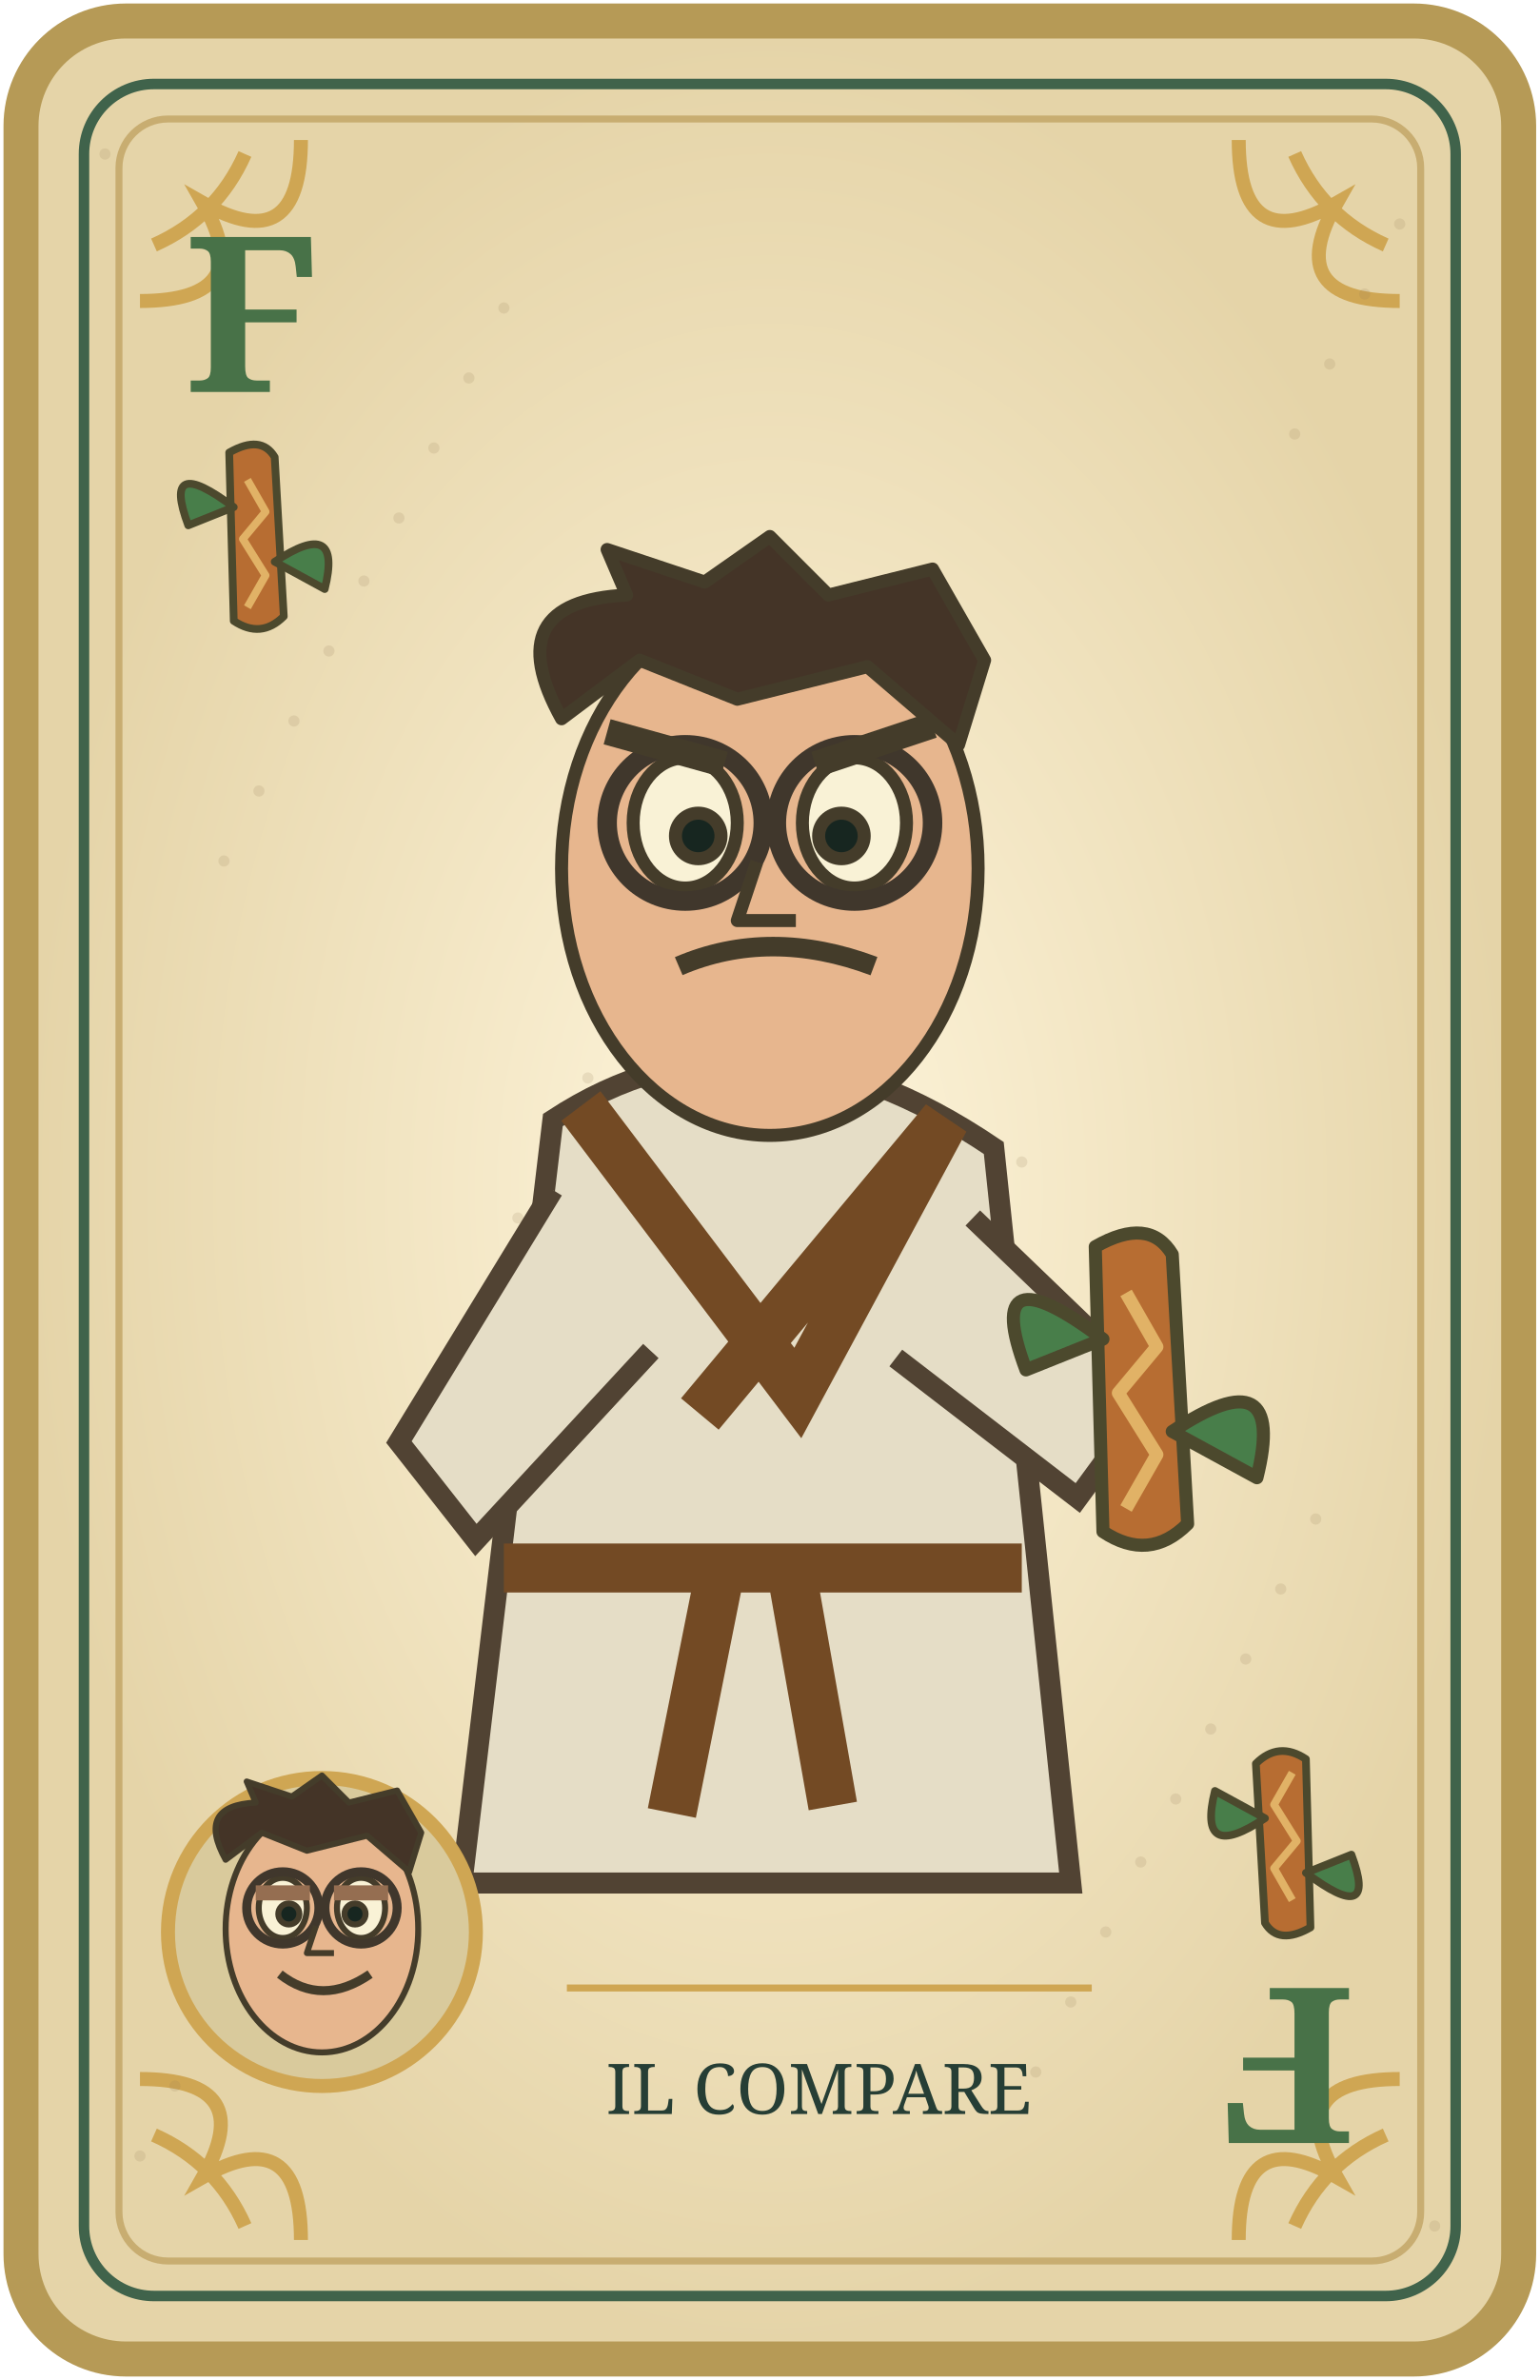
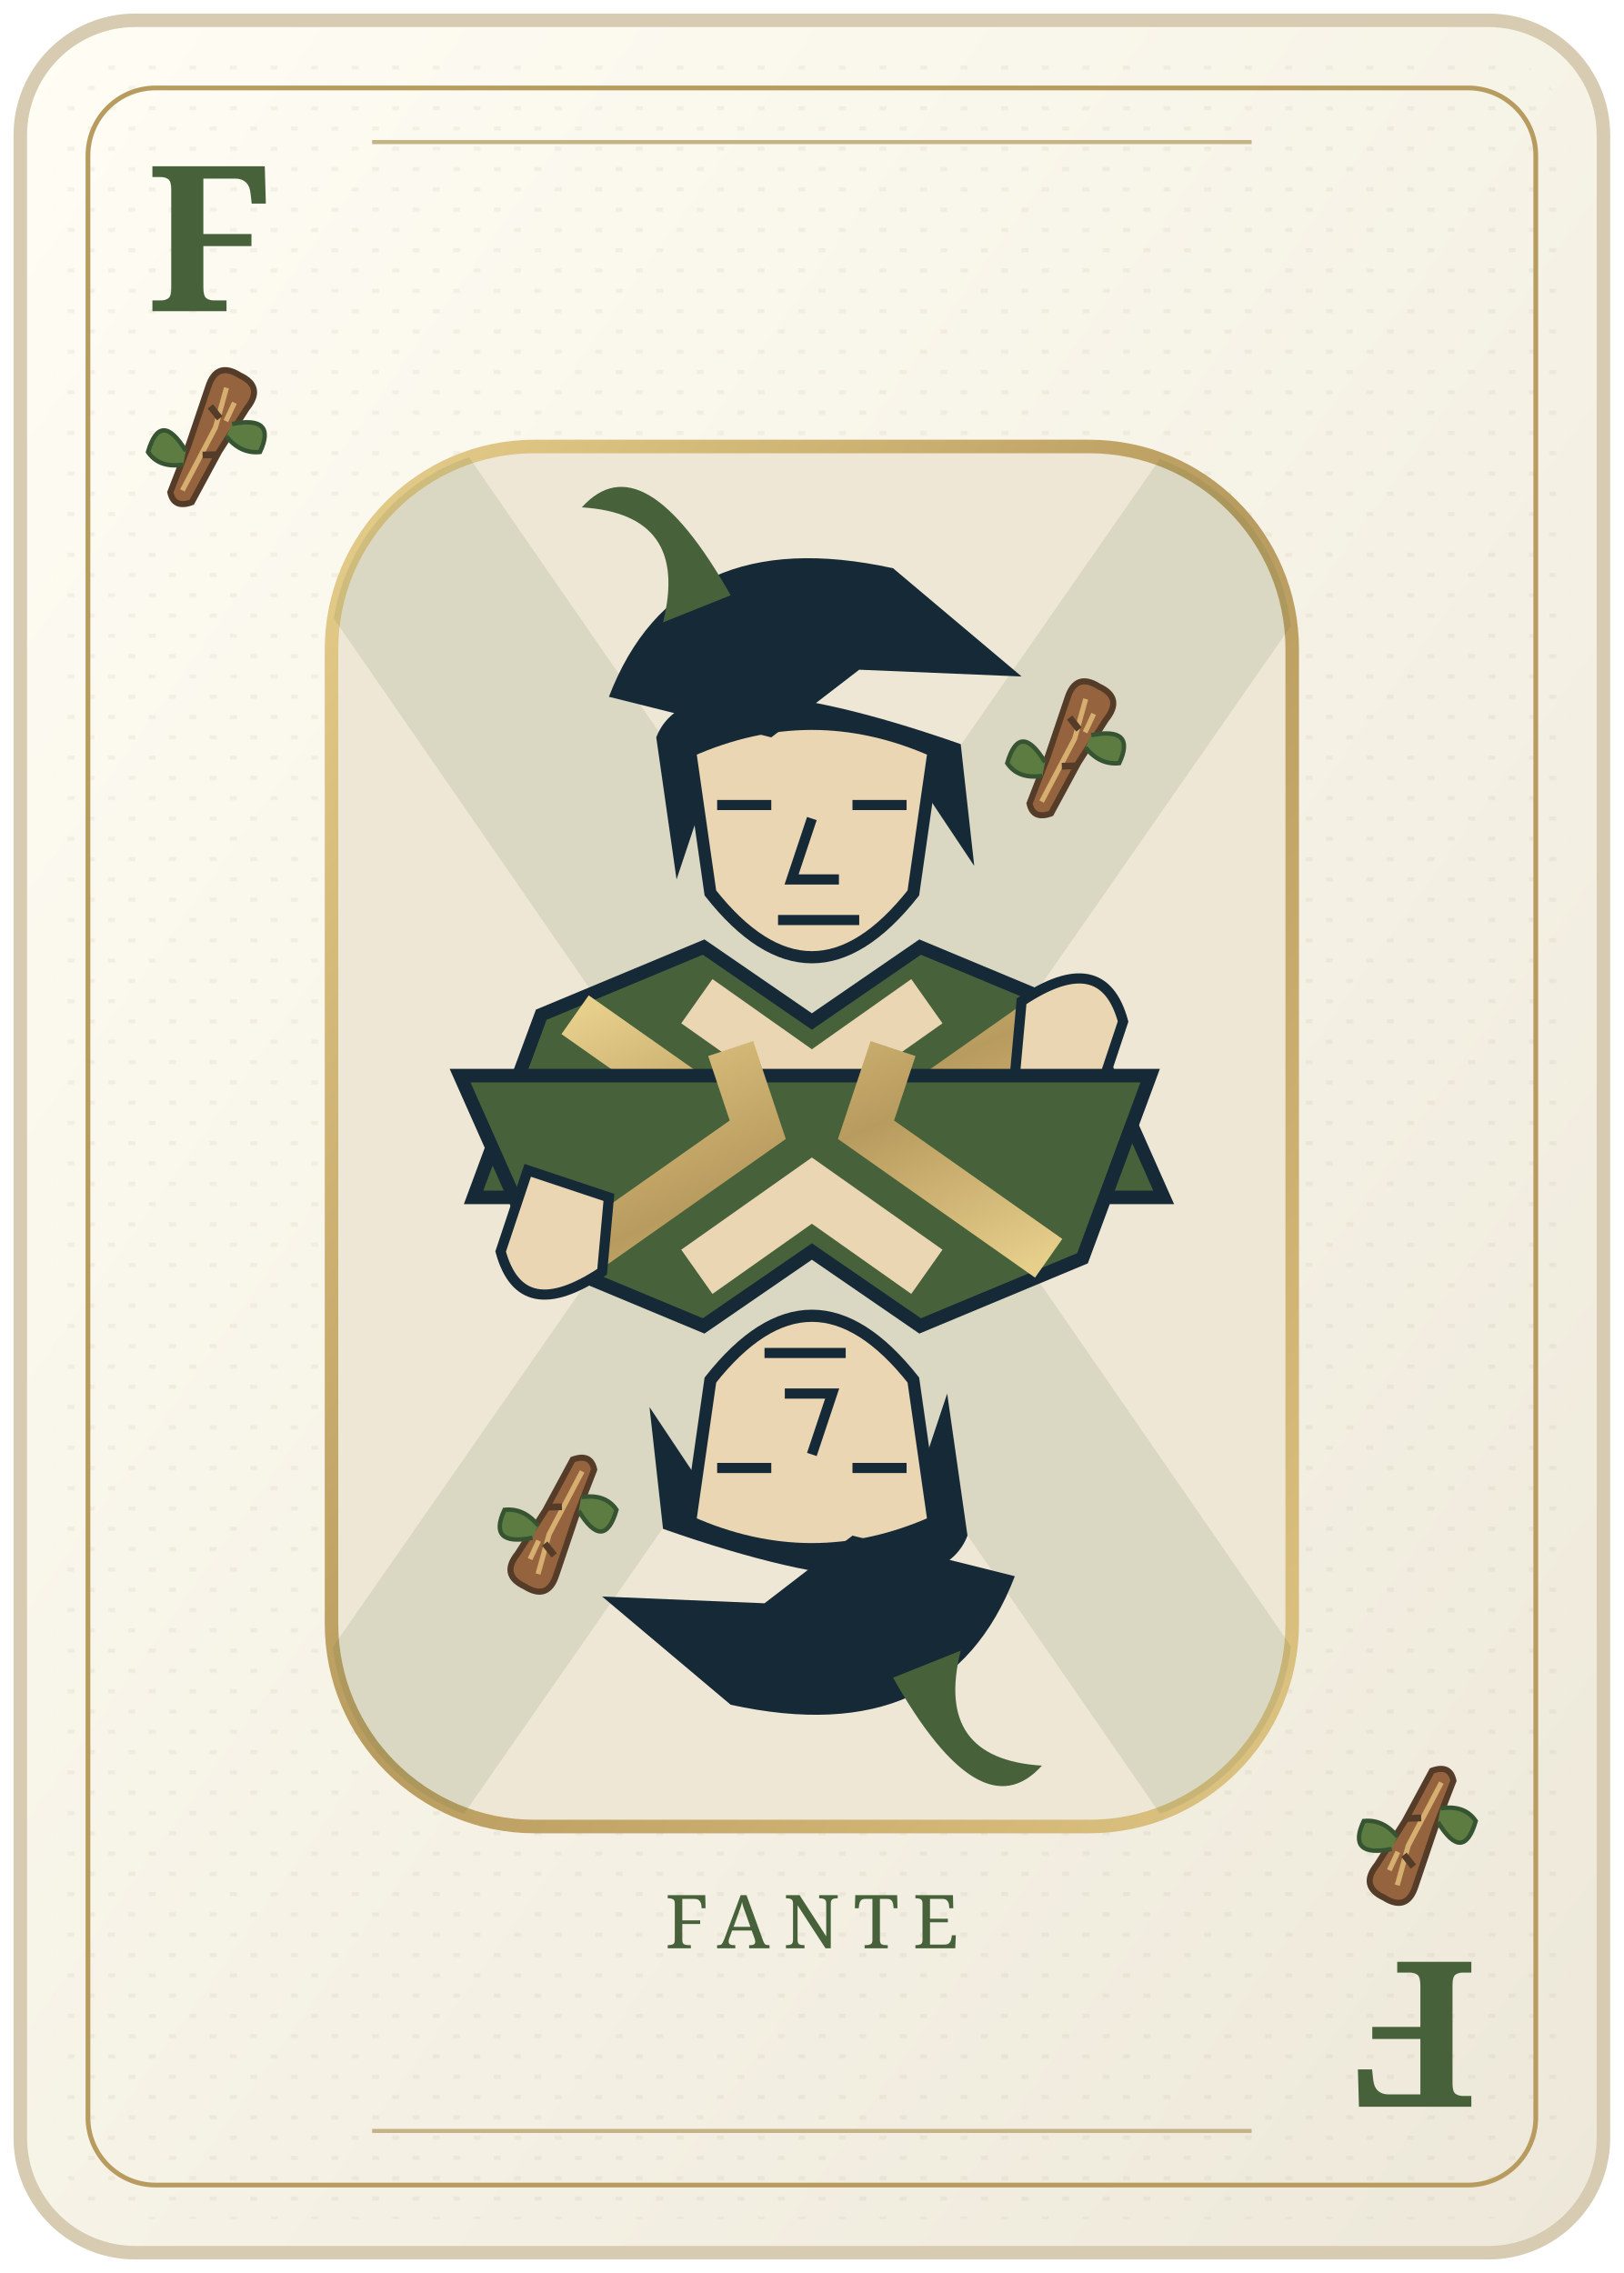
- <svg xmlns="http://www.w3.org/2000/svg" width="220" height="340" viewBox="0 0 220 340">
+ <svg xmlns="http://www.w3.org/2000/svg" width="240" height="336" viewBox="0 0 240 336">
  <defs>
-     <radialGradient id="paper">
-       <stop stop-color="#fff6dd" />
-       <stop offset="1" stop-color="#e5d4a8" />
-     </radialGradient>
-     <radialGradient id="felt">
-       <stop stop-color="#175a46" />
-       <stop offset="1" stop-color="#092f28" />
-     </radialGradient>
+     <linearGradient id="paper" x2="1" y2="1">
+       <stop stop-color="#fffdf4" />
+       <stop offset="1" stop-color="#ede8d9" />
+     </linearGradient>
+     <linearGradient id="foil" x2="1" y2="1">
+       <stop stop-color="#e6ce8b" />
+       <stop offset=".5" stop-color="#b89b5e" />
+       <stop offset="1" stop-color="#dfc583" />
+     </linearGradient>
+     <pattern id="grain" width="6" height="6" patternUnits="userSpaceOnUse">
+       <path d="M1 1h1M4 4h1" stroke="#a89570" opacity=".10" stroke-width=".6" />
+     </pattern>
+     <clipPath id="portrait">
+       <rect x="49" y="66" width="142" height="204" rx="30" />
+     </clipPath>
  </defs>
-   <rect x="3" y="3" width="214" height="334" rx="15" fill="url(#paper)" stroke="#b69a56" stroke-width="5" />
-   <rect x="12" y="12" width="196" height="316" rx="10" fill="none" stroke="#40634b" stroke-width="1.5" />
-   <rect x="17" y="17" width="186" height="306" rx="7" fill="none" stroke="#c8ad71" />
-   <path d="M0 23Q17 23 9 9Q23 17 23 0M2 15Q11 11 15 2" transform="translate(20 20) rotate(0)" fill="none" stroke="#cfa653" stroke-width="2" />
-   <path d="M0 23Q17 23 9 9Q23 17 23 0M2 15Q11 11 15 2" transform="translate(200 320) rotate(180)" fill="none" stroke="#cfa653" stroke-width="2" />
-   <path d="M0 23Q17 23 9 9Q23 17 23 0M2 15Q11 11 15 2" transform="translate(200 20) rotate(90)" fill="none" stroke="#cfa653" stroke-width="2" />
-   <path d="M0 23Q17 23 9 9Q23 17 23 0M2 15Q11 11 15 2" transform="translate(20 320) rotate(270)" fill="none" stroke="#cfa653" stroke-width="2" />
-   <circle cx="15" cy="22" r=".8" fill="#927951" opacity=".16" />
-   <circle cx="205" cy="318" r=".8" fill="#927951" opacity=".16" />
-   <circle cx="52" cy="83" r=".8" fill="#927951" opacity=".16" />
-   <circle cx="168" cy="257" r=".8" fill="#927951" opacity=".16" />
-   <circle cx="89" cy="144" r=".8" fill="#927951" opacity=".16" />
-   <circle cx="131" cy="196" r=".8" fill="#927951" opacity=".16" />
-   <circle cx="126" cy="205" r=".8" fill="#927951" opacity=".16" />
-   <circle cx="94" cy="135" r=".8" fill="#927951" opacity=".16" />
-   <circle cx="163" cy="266" r=".8" fill="#927951" opacity=".16" />
-   <circle cx="57" cy="74" r=".8" fill="#927951" opacity=".16" />
-   <circle cx="200" cy="32" r=".8" fill="#927951" opacity=".16" />
-   <circle cx="20" cy="308" r=".8" fill="#927951" opacity=".16" />
-   <circle cx="47" cy="93" r=".8" fill="#927951" opacity=".16" />
-   <circle cx="173" cy="247" r=".8" fill="#927951" opacity=".16" />
-   <circle cx="84" cy="154" r=".8" fill="#927951" opacity=".16" />
-   <circle cx="136" cy="186" r=".8" fill="#927951" opacity=".16" />
-   <circle cx="121" cy="215" r=".8" fill="#927951" opacity=".16" />
-   <circle cx="99" cy="125" r=".8" fill="#927951" opacity=".16" />
-   <circle cx="158" cy="276" r=".8" fill="#927951" opacity=".16" />
-   <circle cx="62" cy="64" r=".8" fill="#927951" opacity=".16" />
-   <circle cx="195" cy="42" r=".8" fill="#927951" opacity=".16" />
-   <circle cx="25" cy="298" r=".8" fill="#927951" opacity=".16" />
-   <circle cx="42" cy="103" r=".8" fill="#927951" opacity=".16" />
-   <circle cx="178" cy="237" r=".8" fill="#927951" opacity=".16" />
-   <circle cx="79" cy="164" r=".8" fill="#927951" opacity=".16" />
-   <circle cx="141" cy="176" r=".8" fill="#927951" opacity=".16" />
-   <circle cx="116" cy="225" r=".8" fill="#927951" opacity=".16" />
-   <circle cx="104" cy="115" r=".8" fill="#927951" opacity=".16" />
-   <circle cx="153" cy="286" r=".8" fill="#927951" opacity=".16" />
-   <circle cx="67" cy="54" r=".8" fill="#927951" opacity=".16" />
-   <circle cx="190" cy="52" r=".8" fill="#927951" opacity=".16" />
-   <circle cx="30" cy="288" r=".8" fill="#927951" opacity=".16" />
-   <circle cx="37" cy="113" r=".8" fill="#927951" opacity=".16" />
-   <circle cx="183" cy="227" r=".8" fill="#927951" opacity=".16" />
-   <circle cx="74" cy="174" r=".8" fill="#927951" opacity=".16" />
-   <circle cx="146" cy="166" r=".8" fill="#927951" opacity=".16" />
-   <circle cx="111" cy="235" r=".8" fill="#927951" opacity=".16" />
-   <circle cx="109" cy="105" r=".8" fill="#927951" opacity=".16" />
-   <circle cx="148" cy="296" r=".8" fill="#927951" opacity=".16" />
-   <circle cx="72" cy="44" r=".8" fill="#927951" opacity=".16" />
-   <circle cx="185" cy="62" r=".8" fill="#927951" opacity=".16" />
-   <circle cx="35" cy="278" r=".8" fill="#927951" opacity=".16" />
-   <circle cx="32" cy="123" r=".8" fill="#927951" opacity=".16" />
-   <circle cx="188" cy="217" r=".8" fill="#927951" opacity=".16" />
-   <g fill="#487248" font-family="Georgia,serif" font-weight="bold" text-anchor="middle">
-     <text x="36" y="56" font-size="31">F</text>
-     <g transform="translate(36 77) rotate(0) scale(0.65)" stroke="#4c492d" stroke-width="1.7" stroke-linejoin="round">
-       <path d="M-5-19Q2-23 5-18L7 17Q2 22-4 18Z" fill="#b76d32" />
-       <path d="M-1-13 3-6 -2 0 3 8 -1 15" fill="none" stroke="#e1b266" />
-       <path d="M-4-7Q-20-19-14-3ZM5 5Q20-5 16 11Z" fill="#487e4a" />
+   <rect x="3" y="3" width="234" height="330" rx="17" fill="url(#paper)" stroke="#d7cbb1" stroke-width="2" />
+   <rect x="8" y="8" width="224" height="320" rx="13" fill="url(#grain)" />
+   <rect x="13" y="13" width="214" height="310" rx="10" fill="none" stroke="#b89b5e" stroke-width=".7" />
+   <path d="M55 21H185M55 315H185" stroke="#c4b385" stroke-width=".6" />
+   <text x="31" y="46" fill="#47623a" text-anchor="middle" font-family="Georgia,serif" font-size="30" font-weight="bold">F</text>
+   <g data-suit="BASTONI" transform="translate(31 65) rotate(0) scale(0.5)">
+     <g transform="rotate(25)">
+       <path d="M-4 19-5 4-7-14Q-8-22 0-21Q8-21 6-13L4 2 3 19Q-1 23-4 19Z" fill="#95643e" stroke="#543c29" stroke-width="1.8" />
+       <path d="M-2-16 0-4-1 17M2-13 2-7" fill="none" stroke="#d6ae70" stroke-width="1.5" />
+       <path d="M4-7Q15-15 15-3Q10 0 4-3M-5 6Q-17-2-15 11Q-10 14-4 10" fill="#5c7c42" stroke="#365332" stroke-width="1.3" />
+       <path d="M-4-9 0-7M0 5 4 3" stroke="#543c29" stroke-width="2" />
    </g>
-     <g transform="rotate(180 110 170)">
-       <text x="36" y="56" font-size="31">F</text>
-       <g transform="translate(36 77) rotate(0) scale(0.65)" stroke="#4c492d" stroke-width="1.7" stroke-linejoin="round">
-         <path d="M-5-19Q2-23 5-18L7 17Q2 22-4 18Z" fill="#b76d32" />
-         <path d="M-1-13 3-6 -2 0 3 8 -1 15" fill="none" stroke="#e1b266" />
-         <path d="M-4-7Q-20-19-14-3ZM5 5Q20-5 16 11Z" fill="#487e4a" />
+   </g>
+   <g transform="rotate(180 120 168)">
+     <text x="31" y="46" fill="#47623a" text-anchor="middle" font-family="Georgia,serif" font-size="30" font-weight="bold">F</text>
+     <g data-suit="BASTONI" transform="translate(31 65) rotate(0) scale(0.5)">
+       <g transform="rotate(25)">
+         <path d="M-4 19-5 4-7-14Q-8-22 0-21Q8-21 6-13L4 2 3 19Q-1 23-4 19Z" fill="#95643e" stroke="#543c29" stroke-width="1.8" />
+         <path d="M-2-16 0-4-1 17M2-13 2-7" fill="none" stroke="#d6ae70" stroke-width="1.5" />
+         <path d="M4-7Q15-15 15-3Q10 0 4-3M-5 6Q-17-2-15 11Q-10 14-4 10" fill="#5c7c42" stroke="#365332" stroke-width="1.3" />
+         <path d="M-4-9 0-7M0 5 4 3" stroke="#543c29" stroke-width="2" />
      </g>
    </g>
  </g>
-   <path d="M79 160Q108 141 142 164L153 269 66 269Z" fill="#e5ddc6" stroke="#514333" stroke-width="3" />
-   <path d="M83 158 114 199 135 160 100 202M72 224H146M103 224 96 259M113 224 119 258" fill="none" stroke="#734a24" stroke-width="7" />
-   <path d="M79 170 57 206 68 220 93 193M139 174 165 199 154 214 128 194" fill="#e5ddc6" stroke="#514333" stroke-width="3" />
-   <g transform="translate(110 125) scale(0.93)" stroke="#443c2a" stroke-width="2" stroke-linejoin="round">
-     <ellipse cy="-1" rx="32" ry="41" fill="#e7b68e" />
-     <path d="M-32-24Q-42-42-22-43L-25-50 -10-45 0-52 9-43 25-47 33-33 29-20 15-32 -5-27 -20-33Z" fill="#443427" />
-     <ellipse cx="-13" cy="-8" rx="8" ry="10" fill="#f9f2d6" />
-     <ellipse cx="13" cy="-8" rx="8" ry="10" fill="#f9f2d6" />
-     <circle cx="-11" cy="-6" r="3.5" fill="#172620" />
-     <circle cx="11" cy="-6" r="3.5" fill="#172620" />
-     <g fill="none" stroke="#40372c" stroke-width="3">
-       <circle cx="-13" cy="-8" r="12" />
-       <circle cx="13" cy="-8" r="12" />
-       <path d="M-1-8H1" />
+   <rect x="49" y="66" width="142" height="204" rx="30" fill="#eee7d5" stroke="url(#foil)" stroke-width="2" />
+   <g clip-path="url(#portrait)">
+     <path d="M50 66 191 270M49 270 191 66" stroke="#47623a" opacity=".12" stroke-width="30" />
+     <path d="M70 177 80 150 104 140 120 151 136 140 160 150 172 177Z" fill="#47623a" stroke="#162936" stroke-width="2" />
+     <path d="M85 150 112 169 108 181M155 150 128 169 132 181" fill="none" stroke="url(#foil)" stroke-width="7" />
+     <path d="M103 148 120 160 137 148" fill="none" stroke="#ead6b2" stroke-width="8" />
+     <path d="M97 109Q102 96 142 110L144 128 134 113 104 118 100 130Z" fill="#162936" />
+     <path d="M102 111Q120 103 138 111L135 132Q120 151 105 132Z" fill="#ead6b2" stroke="#162936" stroke-width="1.8" />
+     <path d="M106 119h8m12 0h8m-14 2-3 9h7m-9 6h12" fill="none" stroke="#162936" stroke-width="1.5" />
+     <path d="M90 103Q100 77 132 84L151 100 127 99 114 109Z" fill="#162936" />
+     <path d="M108 88Q95 65 86 75Q102 76 98 92" fill="#47623a" />
+     <path d="M158 108V180" stroke="url(#foil)" stroke-width="5" />
+     <g data-suit="BASTONI" transform="translate(158 111) rotate(0) scale(0.5)">
+       <g transform="rotate(25)">
+         <path d="M-4 19-5 4-7-14Q-8-22 0-21Q8-21 6-13L4 2 3 19Q-1 23-4 19Z" fill="#95643e" stroke="#543c29" stroke-width="1.8" />
+         <path d="M-2-16 0-4-1 17M2-13 2-7" fill="none" stroke="#d6ae70" stroke-width="1.5" />
+         <path d="M4-7Q15-15 15-3Q10 0 4-3M-5 6Q-17-2-15 11Q-10 14-4 10" fill="#5c7c42" stroke="#365332" stroke-width="1.3" />
+         <path d="M-4-9 0-7M0 5 4 3" stroke="#543c29" stroke-width="2" />
+       </g>
    </g>
-     <path d="M-25-22 -7-17M7-17 25-23" stroke-width="4" />
-     <path d="M-2-2 -5 7 4 7" fill="none" />
-     <path d="M-14 14Q0 8 16 14" fill="none" stroke-width="3" />
+     <path d="M151 148q12-8 15 3l-4 12-12-4Z" fill="#ead6b2" stroke="#162936" stroke-width="1.5" />
+     <g transform="rotate(180 120 168)">
+       <path d="M70 177 80 150 104 140 120 151 136 140 160 150 172 177Z" fill="#47623a" stroke="#162936" stroke-width="2" />
+       <path d="M85 150 112 169 108 181M155 150 128 169 132 181" fill="none" stroke="url(#foil)" stroke-width="7" />
+       <path d="M103 148 120 160 137 148" fill="none" stroke="#ead6b2" stroke-width="8" />
+       <path d="M97 109Q102 96 142 110L144 128 134 113 104 118 100 130Z" fill="#162936" />
+       <path d="M102 111Q120 103 138 111L135 132Q120 151 105 132Z" fill="#ead6b2" stroke="#162936" stroke-width="1.8" />
+       <path d="M106 119h8m12 0h8m-14 2-3 9h7m-9 6h12" fill="none" stroke="#162936" stroke-width="1.5" />
+       <path d="M90 103Q100 77 132 84L151 100 127 99 114 109Z" fill="#162936" />
+       <path d="M108 88Q95 65 86 75Q102 76 98 92" fill="#47623a" />
+       <path d="M158 108V180" stroke="url(#foil)" stroke-width="5" />
+       <g data-suit="BASTONI" transform="translate(158 111) rotate(0) scale(0.5)">
+         <g transform="rotate(25)">
+           <path d="M-4 19-5 4-7-14Q-8-22 0-21Q8-21 6-13L4 2 3 19Q-1 23-4 19Z" fill="#95643e" stroke="#543c29" stroke-width="1.8" />
+           <path d="M-2-16 0-4-1 17M2-13 2-7" fill="none" stroke="#d6ae70" stroke-width="1.5" />
+           <path d="M4-7Q15-15 15-3Q10 0 4-3M-5 6Q-17-2-15 11Q-10 14-4 10" fill="#5c7c42" stroke="#365332" stroke-width="1.3" />
+           <path d="M-4-9 0-7M0 5 4 3" stroke="#543c29" stroke-width="2" />
+         </g>
+       </g>
+       <path d="M151 148q12-8 15 3l-4 12-12-4Z" fill="#ead6b2" stroke="#162936" stroke-width="1.5" />
+     </g>
+     <path d="M54 168H186" stroke="url(#foil)" stroke-width="3" />
  </g>
-   <g transform="translate(162 199) rotate(0) scale(1.1)" stroke="#4c492d" stroke-width="1.7" stroke-linejoin="round">
-     <path d="M-5-19Q2-23 5-18L7 17Q2 22-4 18Z" fill="#b76d32" />
-     <path d="M-1-13 3-6 -2 0 3 8 -1 15" fill="none" stroke="#e1b266" />
-     <path d="M-4-7Q-20-19-14-3ZM5 5Q20-5 16 11Z" fill="#487e4a" />
-   </g>
-   <circle cx="46" cy="276" r="22" fill="#d9ca9c" stroke="#cfa653" stroke-width="2" />
-   <g transform="translate(46 276) scale(0.43)" stroke="#443c2a" stroke-width="2" stroke-linejoin="round">
-     <ellipse cy="-1" rx="32" ry="41" fill="#e7b68e" />
-     <path d="M-32-24Q-42-42-22-43L-25-50 -10-45 0-52 9-43 25-47 33-33 29-20 15-32 -5-27 -20-33Z" fill="#443427" />
-     <ellipse cx="-13" cy="-8" rx="8" ry="10" fill="#f9f2d6" />
-     <ellipse cx="13" cy="-8" rx="8" ry="10" fill="#f9f2d6" />
-     <circle cx="-11" cy="-6" r="3.5" fill="#172620" />
-     <circle cx="11" cy="-6" r="3.5" fill="#172620" />
-     <g fill="none" stroke="#40372c" stroke-width="3">
-       <circle cx="-13" cy="-8" r="12" />
-       <circle cx="13" cy="-8" r="12" />
-       <path d="M-1-8H1" />
-     </g>
-     <path d="M-22-13H-4M4-13H22" stroke="#956e51" stroke-width="5" />
-     <path d="M-2-2 -5 7 4 7" fill="none" />
-     <path d="M-14 14Q0 25 16 14" fill="none" stroke-width="3" />
-   </g>
-   <path d="M81 284H156" stroke="#cfa653" />
-   <text x="117" y="302" font-size="10" fill="#263e35" text-anchor="middle" font-family="Georgia">IL COMPARE</text>
+   <text x="120" y="288" fill="#47623a" text-anchor="middle" font-family="Georgia,serif" font-size="11" letter-spacing="2">FANTE</text>
</svg>
